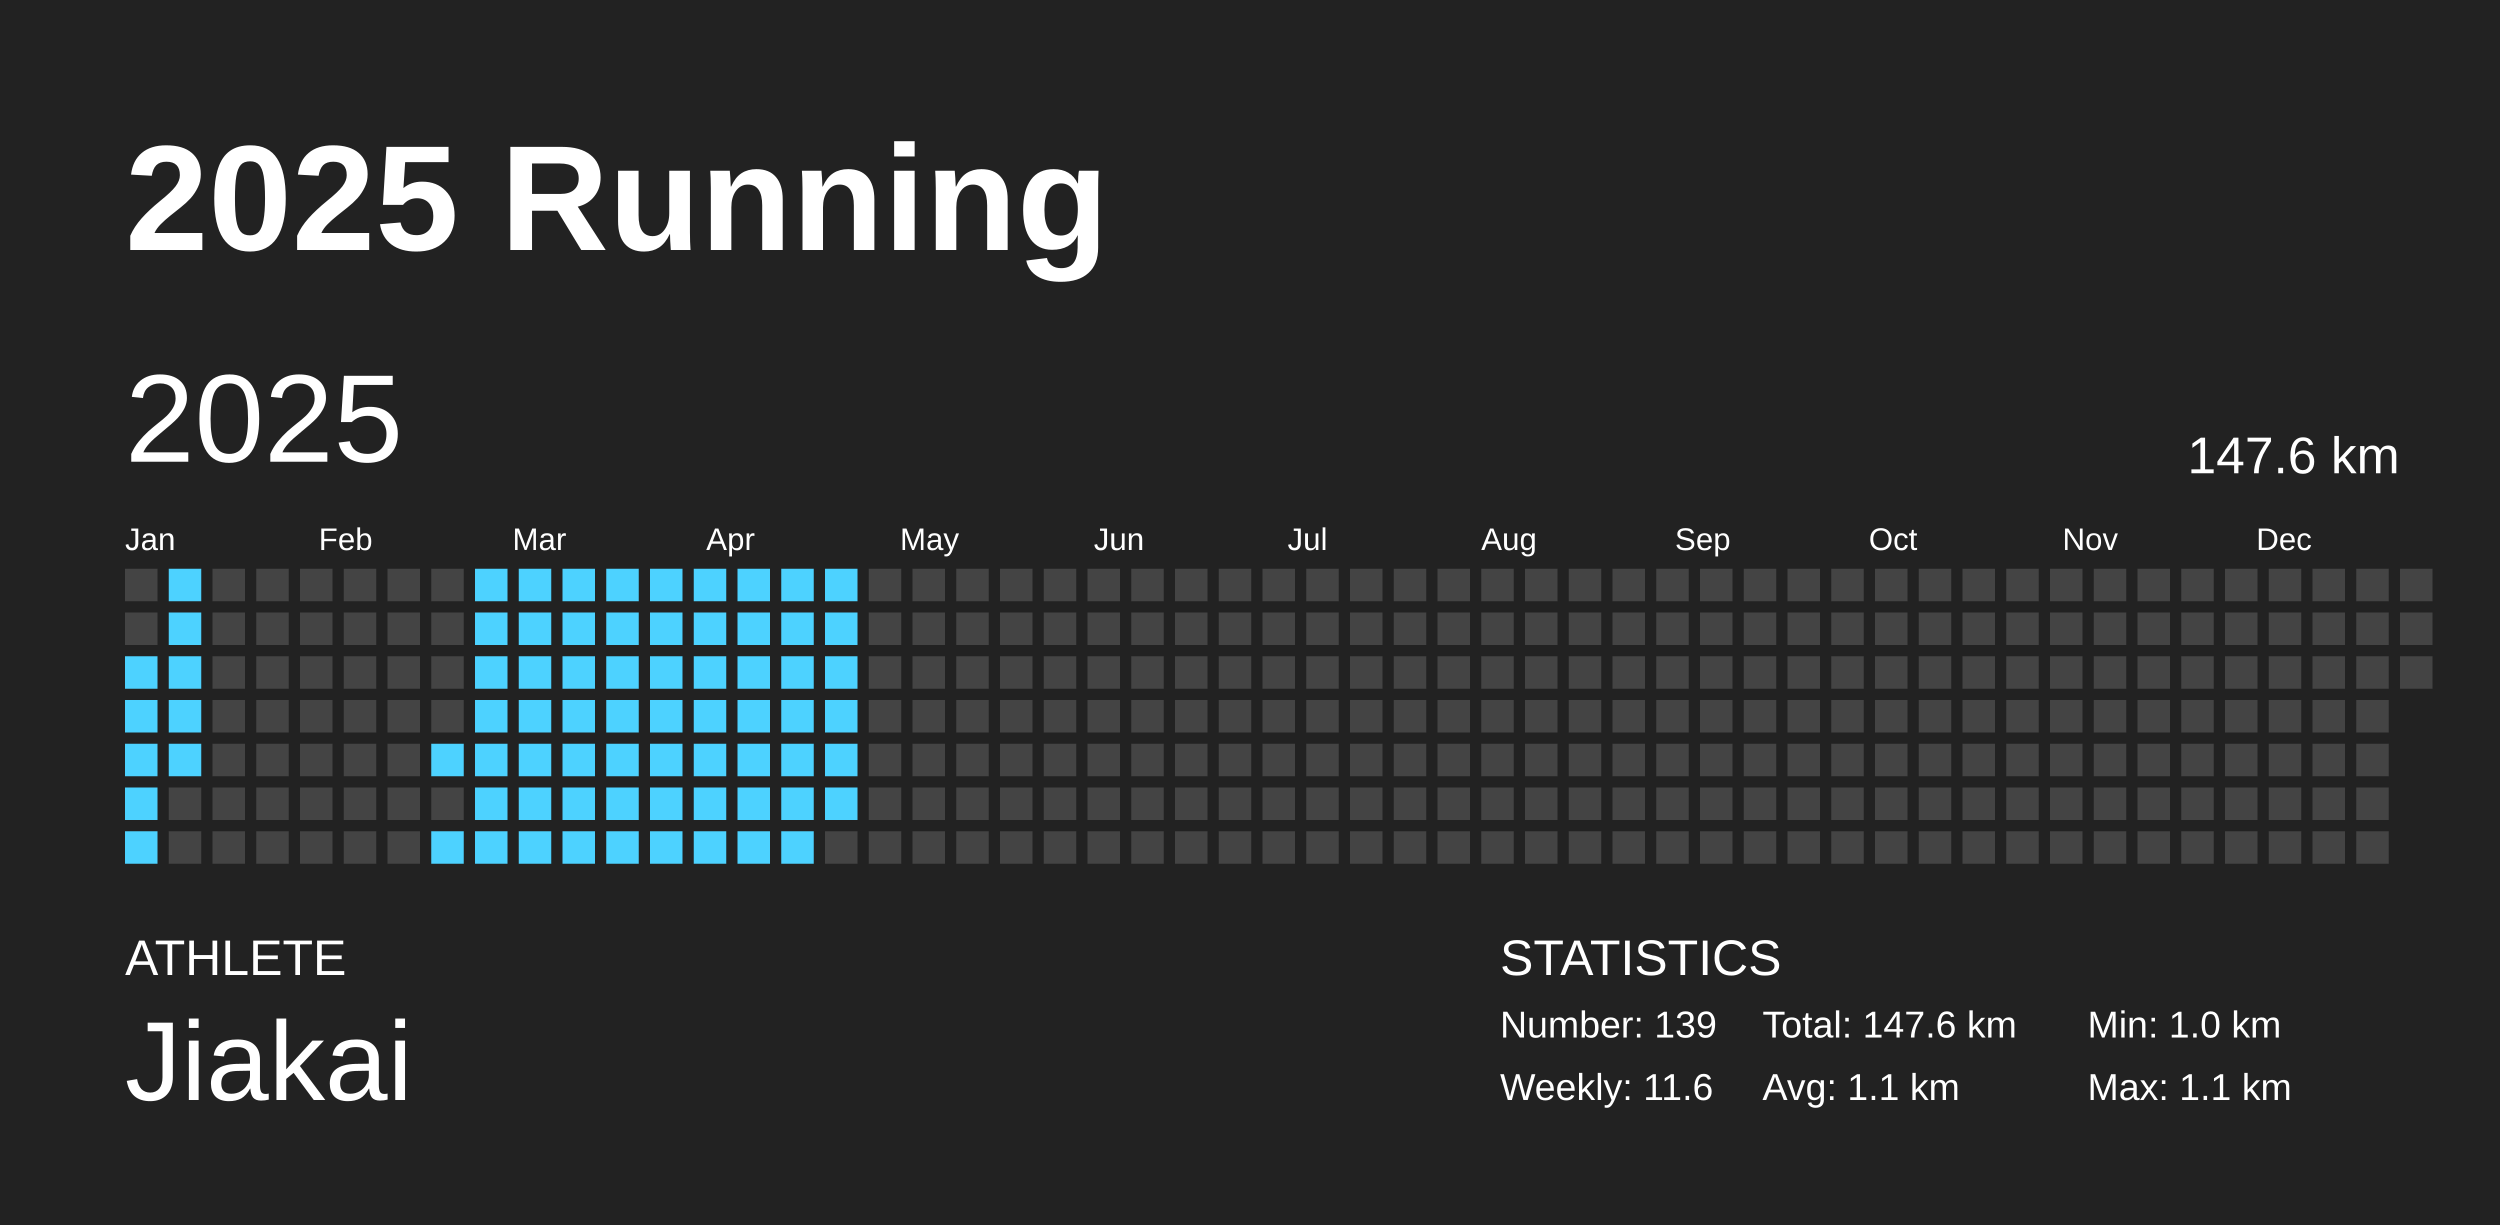
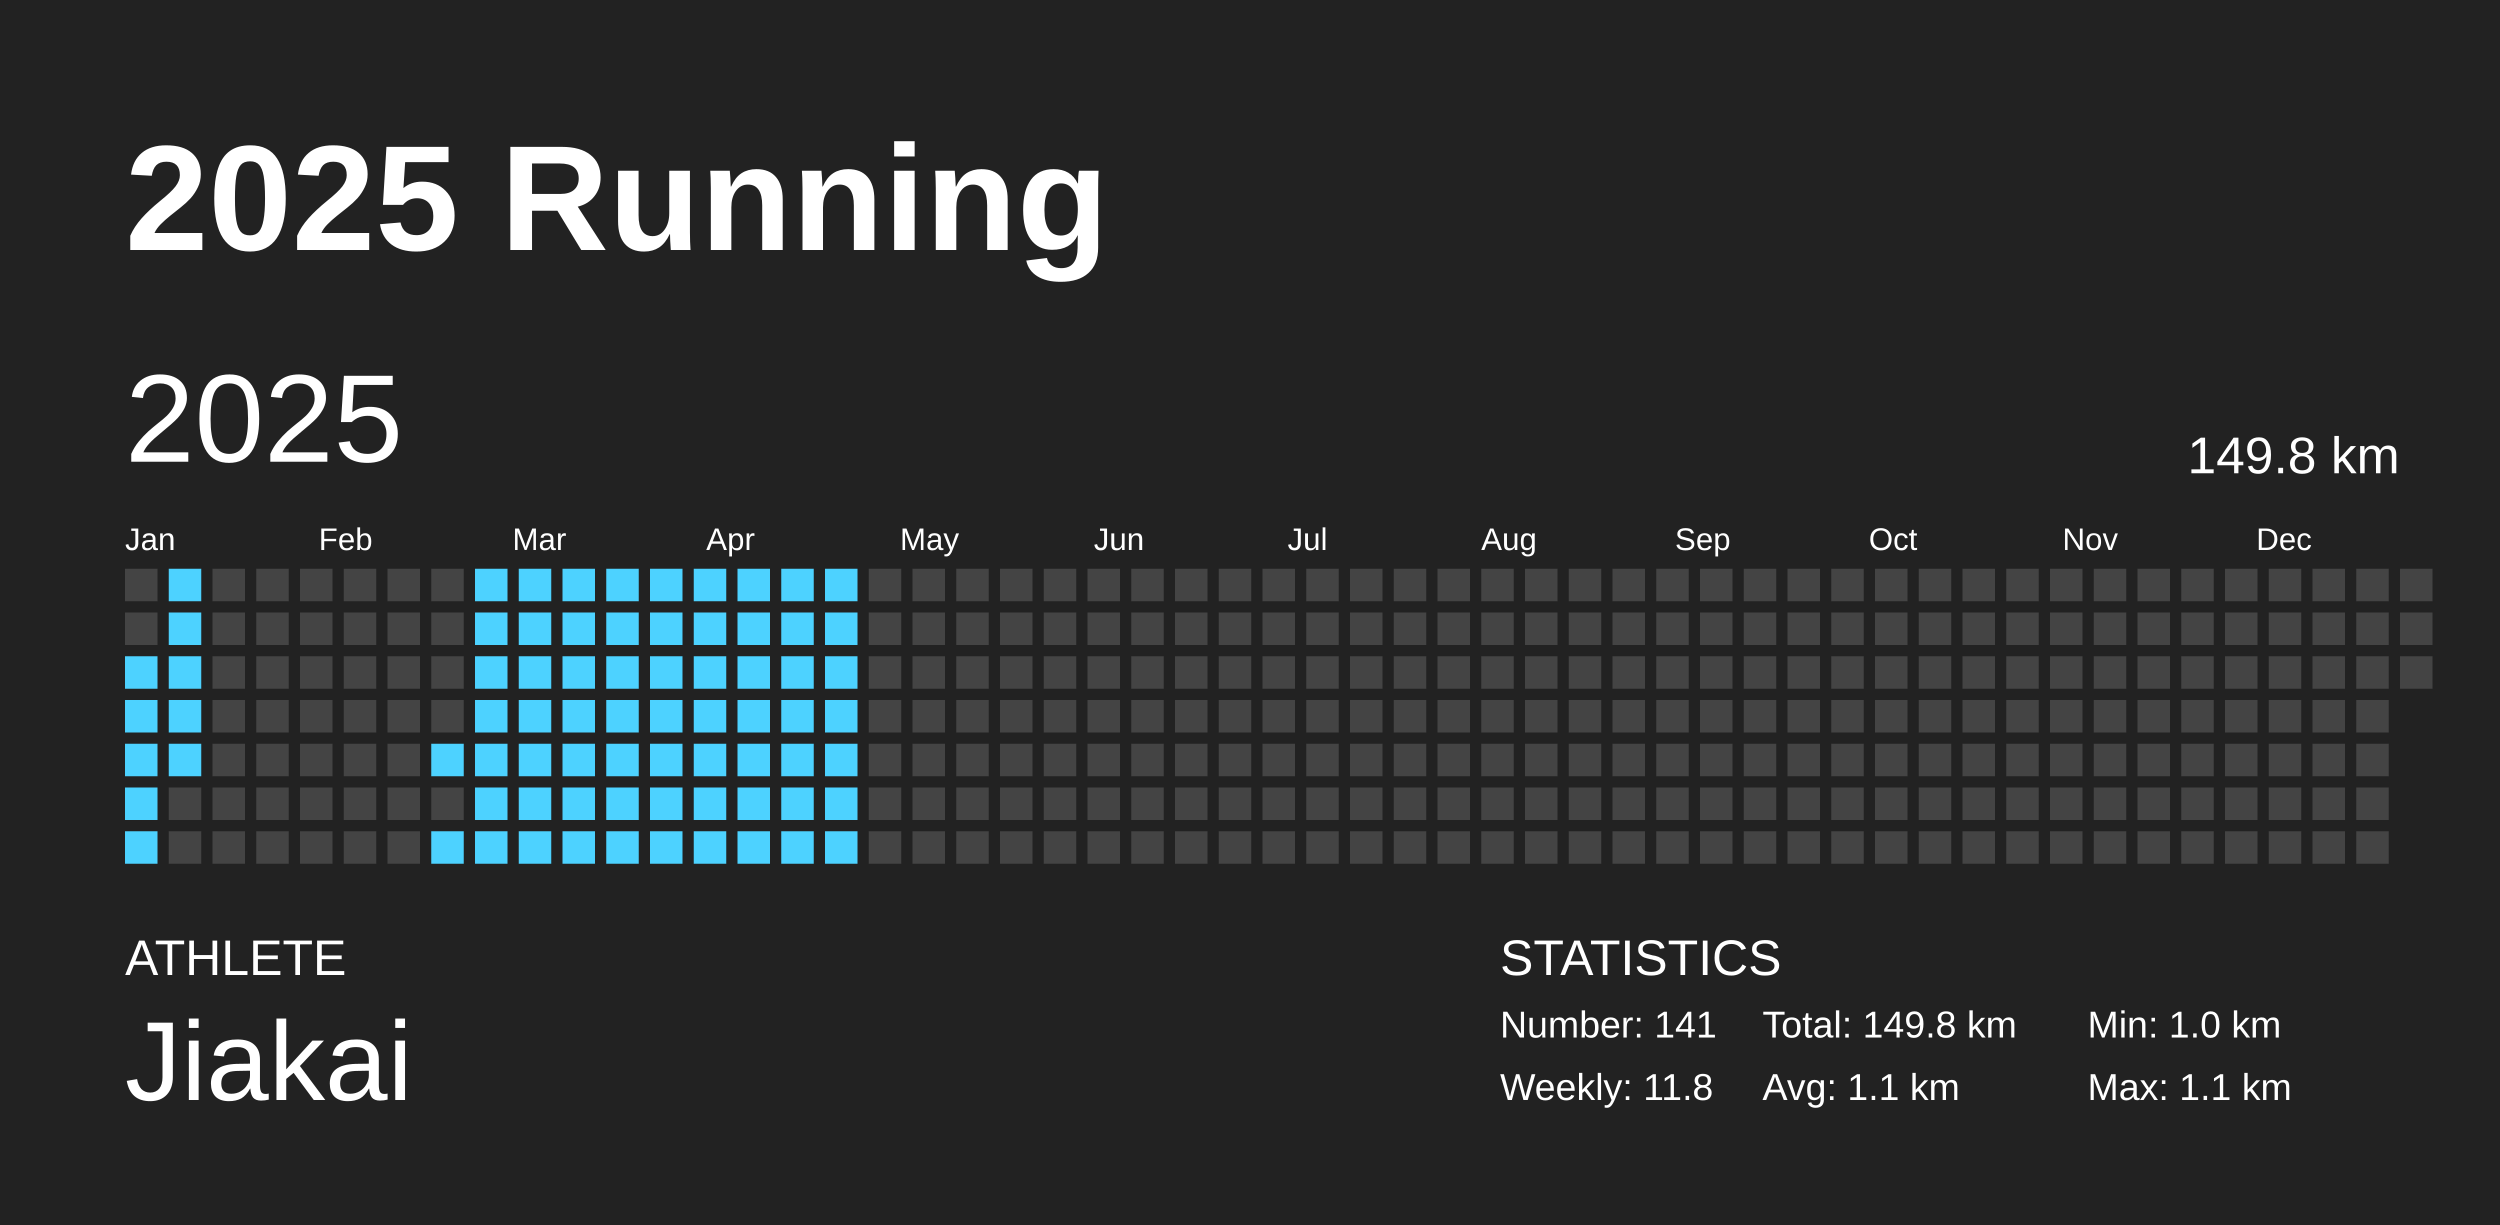
<svg xmlns="http://www.w3.org/2000/svg" baseProfile="full" height="98mm" version="1.1" viewBox="0,0,200,98" width="200mm">
  <defs />
  <rect fill="#222222" height="98" width="200" x="0" y="0" />
  <text fill="#FFFFFF" style="font-size:12px; font-family:Arial; font-weight:bold;" x="10" y="20">2025 Running</text>
  <text fill="#FFFFFF" style="font-size:4px; font-family:Arial" x="10" y="78">ATHLETE</text>
  <text fill="#FFFFFF" style="font-size:9px; font-family:Arial" x="10" y="88">Jiakai</text>
  <text fill="#FFFFFF" style="font-size:4px; font-family:Arial" x="120" y="78">STATISTICS</text>
-   <text fill="#FFFFFF" style="font-size:3px; font-family:Arial" x="120" y="83">Number: 139</text>
-   <text fill="#FFFFFF" style="font-size:3px; font-family:Arial" x="120" y="88">Weekly: 11.6</text>
-   <text fill="#FFFFFF" style="font-size:3px; font-family:Arial" x="141" y="83">Total: 147.6 km</text>
+   <text fill="#FFFFFF" style="font-size:3px; font-family:Arial" x="120" y="83">Number: 141</text>
+   <text fill="#FFFFFF" style="font-size:3px; font-family:Arial" x="120" y="88">Weekly: 11.8</text>
+   <text fill="#FFFFFF" style="font-size:3px; font-family:Arial" x="141" y="83">Total: 149.8 km</text>
  <text fill="#FFFFFF" style="font-size:3px; font-family:Arial" x="141" y="88">Avg: 1.1 km</text>
  <text fill="#FFFFFF" style="font-size:3px; font-family:Arial" x="167" y="83">Min: 1.0 km</text>
  <text fill="#FFFFFF" style="font-size:3px; font-family:Arial" x="167" y="88">Max: 1.1 km</text>
  <text dominant-baseline="hanging" fill="#FFFFFF" style="font-size:10.0px; font-family:Arial;" x="10" y="30">2025</text>
-   <text dominant-baseline="hanging" fill="#FFFFFF" style="font-size:4.125px; font-family:Arial;" x="175" y="35">147.6 km</text>
+   <text dominant-baseline="hanging" fill="#FFFFFF" style="font-size:4.125px; font-family:Arial;" x="175" y="35">149.8 km</text>
  <text fill="#FFFFFF" style="font-size:2.5px; font-family:Arial" x="10.0" y="44">Jan</text>
  <text fill="#FFFFFF" style="font-size:2.5px; font-family:Arial" x="25.5" y="44">Feb</text>
  <text fill="#FFFFFF" style="font-size:2.5px; font-family:Arial" x="41.0" y="44">Mar</text>
  <text fill="#FFFFFF" style="font-size:2.5px; font-family:Arial" x="56.5" y="44">Apr</text>
  <text fill="#FFFFFF" style="font-size:2.5px; font-family:Arial" x="72.0" y="44">May</text>
  <text fill="#FFFFFF" style="font-size:2.5px; font-family:Arial" x="87.5" y="44">Jun</text>
  <text fill="#FFFFFF" style="font-size:2.5px; font-family:Arial" x="103.0" y="44">Jul</text>
  <text fill="#FFFFFF" style="font-size:2.5px; font-family:Arial" x="118.5" y="44">Aug</text>
  <text fill="#FFFFFF" style="font-size:2.5px; font-family:Arial" x="134.0" y="44">Sep</text>
  <text fill="#FFFFFF" style="font-size:2.5px; font-family:Arial" x="149.5" y="44">Oct</text>
  <text fill="#FFFFFF" style="font-size:2.5px; font-family:Arial" x="165.0" y="44">Nov</text>
  <text fill="#FFFFFF" style="font-size:2.5px; font-family:Arial" x="180.5" y="44">Dec</text>
  <rect fill="#444444" height="2.6" width="2.6" x="10.0" y="45.5" />
  <rect fill="#444444" height="2.6" width="2.6" x="10.0" y="49.0" />
  <rect fill="#4dd2ff" height="2.6" width="2.6" x="10.0" y="52.5" />
  <rect fill="#4dd2ff" height="2.6" width="2.6" x="10.0" y="56.0" />
  <rect fill="#4dd2ff" height="2.6" width="2.6" x="10.0" y="59.5" />
  <rect fill="#4dd2ff" height="2.6" width="2.6" x="10.0" y="63.0" />
  <rect fill="#4dd2ff" height="2.6" width="2.6" x="10.0" y="66.5" />
  <rect fill="#4dd2ff" height="2.6" width="2.6" x="13.5" y="45.5" />
  <rect fill="#4dd2ff" height="2.6" width="2.6" x="13.5" y="49.0" />
  <rect fill="#4dd2ff" height="2.6" width="2.6" x="13.5" y="52.5" />
  <rect fill="#4dd2ff" height="2.6" width="2.6" x="13.5" y="56.0" />
  <rect fill="#4dd2ff" height="2.6" width="2.6" x="13.5" y="59.5" />
  <rect fill="#444444" height="2.6" width="2.6" x="13.5" y="63.0" />
  <rect fill="#444444" height="2.6" width="2.6" x="13.5" y="66.5" />
  <rect fill="#444444" height="2.6" width="2.6" x="17.0" y="45.5" />
  <rect fill="#444444" height="2.6" width="2.6" x="17.0" y="49.0" />
  <rect fill="#444444" height="2.6" width="2.6" x="17.0" y="52.5" />
  <rect fill="#444444" height="2.6" width="2.6" x="17.0" y="56.0" />
  <rect fill="#444444" height="2.6" width="2.6" x="17.0" y="59.5" />
  <rect fill="#444444" height="2.6" width="2.6" x="17.0" y="63.0" />
  <rect fill="#444444" height="2.6" width="2.6" x="17.0" y="66.5" />
  <rect fill="#444444" height="2.6" width="2.6" x="20.5" y="45.5" />
  <rect fill="#444444" height="2.6" width="2.6" x="20.5" y="49.0" />
  <rect fill="#444444" height="2.6" width="2.6" x="20.5" y="52.5" />
  <rect fill="#444444" height="2.6" width="2.6" x="20.5" y="56.0" />
  <rect fill="#444444" height="2.6" width="2.6" x="20.5" y="59.5" />
  <rect fill="#444444" height="2.6" width="2.6" x="20.5" y="63.0" />
  <rect fill="#444444" height="2.6" width="2.6" x="20.5" y="66.5" />
  <rect fill="#444444" height="2.6" width="2.6" x="24.0" y="45.5" />
  <rect fill="#444444" height="2.6" width="2.6" x="24.0" y="49.0" />
  <rect fill="#444444" height="2.6" width="2.6" x="24.0" y="52.5" />
  <rect fill="#444444" height="2.6" width="2.6" x="24.0" y="56.0" />
  <rect fill="#444444" height="2.6" width="2.6" x="24.0" y="59.5" />
  <rect fill="#444444" height="2.6" width="2.6" x="24.0" y="63.0" />
  <rect fill="#444444" height="2.6" width="2.6" x="24.0" y="66.5" />
  <rect fill="#444444" height="2.6" width="2.6" x="27.5" y="45.5" />
  <rect fill="#444444" height="2.6" width="2.6" x="27.5" y="49.0" />
  <rect fill="#444444" height="2.6" width="2.6" x="27.5" y="52.5" />
  <rect fill="#444444" height="2.6" width="2.6" x="27.5" y="56.0" />
  <rect fill="#444444" height="2.6" width="2.6" x="27.5" y="59.5" />
  <rect fill="#444444" height="2.6" width="2.6" x="27.5" y="63.0" />
  <rect fill="#444444" height="2.6" width="2.6" x="27.5" y="66.5" />
  <rect fill="#444444" height="2.6" width="2.6" x="31.0" y="45.5" />
  <rect fill="#444444" height="2.6" width="2.6" x="31.0" y="49.0" />
  <rect fill="#444444" height="2.6" width="2.6" x="31.0" y="52.5" />
  <rect fill="#444444" height="2.6" width="2.6" x="31.0" y="56.0" />
  <rect fill="#444444" height="2.6" width="2.6" x="31.0" y="59.5" />
  <rect fill="#444444" height="2.6" width="2.6" x="31.0" y="63.0" />
  <rect fill="#444444" height="2.6" width="2.6" x="31.0" y="66.5" />
  <rect fill="#444444" height="2.6" width="2.6" x="34.5" y="45.5" />
  <rect fill="#444444" height="2.6" width="2.6" x="34.5" y="49.0" />
  <rect fill="#444444" height="2.6" width="2.6" x="34.5" y="52.5" />
  <rect fill="#444444" height="2.6" width="2.6" x="34.5" y="56.0" />
  <rect fill="#4dd2ff" height="2.6" width="2.6" x="34.5" y="59.5" />
  <rect fill="#444444" height="2.6" width="2.6" x="34.5" y="63.0" />
  <rect fill="#4dd2ff" height="2.6" width="2.6" x="34.5" y="66.5" />
  <rect fill="#4dd2ff" height="2.6" width="2.6" x="38.0" y="45.5" />
  <rect fill="#4dd2ff" height="2.6" width="2.6" x="38.0" y="49.0" />
  <rect fill="#4dd2ff" height="2.6" width="2.6" x="38.0" y="52.5" />
  <rect fill="#4dd2ff" height="2.6" width="2.6" x="38.0" y="56.0" />
  <rect fill="#4dd2ff" height="2.6" width="2.6" x="38.0" y="59.5" />
  <rect fill="#4dd2ff" height="2.6" width="2.6" x="38.0" y="63.0" />
  <rect fill="#4dd2ff" height="2.6" width="2.6" x="38.0" y="66.5" />
  <rect fill="#4dd2ff" height="2.6" width="2.6" x="41.5" y="45.5" />
  <rect fill="#4dd2ff" height="2.6" width="2.6" x="41.5" y="49.0" />
  <rect fill="#4dd2ff" height="2.6" width="2.6" x="41.5" y="52.5" />
  <rect fill="#4dd2ff" height="2.6" width="2.6" x="41.5" y="56.0" />
  <rect fill="#4dd2ff" height="2.6" width="2.6" x="41.5" y="59.5" />
  <rect fill="#4dd2ff" height="2.6" width="2.6" x="41.5" y="63.0" />
  <rect fill="#4dd2ff" height="2.6" width="2.6" x="41.5" y="66.5" />
  <rect fill="#4dd2ff" height="2.6" width="2.6" x="45.0" y="45.5" />
  <rect fill="#4dd2ff" height="2.6" width="2.6" x="45.0" y="49.0" />
  <rect fill="#4dd2ff" height="2.6" width="2.6" x="45.0" y="52.5" />
  <rect fill="#4dd2ff" height="2.6" width="2.6" x="45.0" y="56.0" />
  <rect fill="#4dd2ff" height="2.6" width="2.6" x="45.0" y="59.5" />
  <rect fill="#4dd2ff" height="2.6" width="2.6" x="45.0" y="63.0" />
  <rect fill="#4dd2ff" height="2.6" width="2.6" x="45.0" y="66.5" />
  <rect fill="#4dd2ff" height="2.6" width="2.6" x="48.5" y="45.5" />
  <rect fill="#4dd2ff" height="2.6" width="2.6" x="48.5" y="49.0" />
  <rect fill="#4dd2ff" height="2.6" width="2.6" x="48.5" y="52.5" />
  <rect fill="#4dd2ff" height="2.6" width="2.6" x="48.5" y="56.0" />
  <rect fill="#4dd2ff" height="2.6" width="2.6" x="48.5" y="59.5" />
  <rect fill="#4dd2ff" height="2.6" width="2.6" x="48.5" y="63.0" />
  <rect fill="#4dd2ff" height="2.6" width="2.6" x="48.5" y="66.5" />
  <rect fill="#4dd2ff" height="2.6" width="2.6" x="52.0" y="45.5" />
  <rect fill="#4dd2ff" height="2.6" width="2.6" x="52.0" y="49.0" />
  <rect fill="#4dd2ff" height="2.6" width="2.6" x="52.0" y="52.5" />
  <rect fill="#4dd2ff" height="2.6" width="2.6" x="52.0" y="56.0" />
  <rect fill="#4dd2ff" height="2.6" width="2.6" x="52.0" y="59.5" />
  <rect fill="#4dd2ff" height="2.6" width="2.6" x="52.0" y="63.0" />
  <rect fill="#4dd2ff" height="2.6" width="2.6" x="52.0" y="66.5" />
  <rect fill="#4dd2ff" height="2.6" width="2.6" x="55.5" y="45.5" />
  <rect fill="#4dd2ff" height="2.6" width="2.6" x="55.5" y="49.0" />
  <rect fill="#4dd2ff" height="2.6" width="2.6" x="55.5" y="52.5" />
  <rect fill="#4dd2ff" height="2.6" width="2.6" x="55.5" y="56.0" />
  <rect fill="#4dd2ff" height="2.6" width="2.6" x="55.5" y="59.5" />
  <rect fill="#4dd2ff" height="2.6" width="2.6" x="55.5" y="63.0" />
  <rect fill="#4dd2ff" height="2.6" width="2.6" x="55.5" y="66.5" />
  <rect fill="#4dd2ff" height="2.6" width="2.6" x="59.0" y="45.5" />
  <rect fill="#4dd2ff" height="2.6" width="2.6" x="59.0" y="49.0" />
  <rect fill="#4dd2ff" height="2.6" width="2.6" x="59.0" y="52.5" />
  <rect fill="#4dd2ff" height="2.6" width="2.6" x="59.0" y="56.0" />
  <rect fill="#4dd2ff" height="2.6" width="2.6" x="59.0" y="59.5" />
  <rect fill="#4dd2ff" height="2.6" width="2.6" x="59.0" y="63.0" />
  <rect fill="#4dd2ff" height="2.6" width="2.6" x="59.0" y="66.5" />
  <rect fill="#4dd2ff" height="2.6" width="2.6" x="62.5" y="45.5" />
  <rect fill="#4dd2ff" height="2.6" width="2.6" x="62.5" y="49.0" />
  <rect fill="#4dd2ff" height="2.6" width="2.6" x="62.5" y="52.5" />
  <rect fill="#4dd2ff" height="2.6" width="2.6" x="62.5" y="56.0" />
  <rect fill="#4dd2ff" height="2.6" width="2.6" x="62.5" y="59.5" />
  <rect fill="#4dd2ff" height="2.6" width="2.6" x="62.5" y="63.0" />
  <rect fill="#4dd2ff" height="2.6" width="2.6" x="62.5" y="66.5" />
  <rect fill="#4dd2ff" height="2.6" width="2.6" x="66.0" y="45.5" />
  <rect fill="#4dd2ff" height="2.6" width="2.6" x="66.0" y="49.0" />
  <rect fill="#4dd2ff" height="2.6" width="2.6" x="66.0" y="52.5" />
  <rect fill="#4dd2ff" height="2.6" width="2.6" x="66.0" y="56.0" />
  <rect fill="#4dd2ff" height="2.6" width="2.6" x="66.0" y="59.5" />
  <rect fill="#4dd2ff" height="2.6" width="2.6" x="66.0" y="63.0" />
-   <rect fill="#444444" height="2.6" width="2.6" x="66.0" y="66.5" />
+   <rect fill="#4dd2ff" height="2.6" width="2.6" x="66.0" y="66.5" />
  <rect fill="#444444" height="2.6" width="2.6" x="69.5" y="45.5" />
  <rect fill="#444444" height="2.6" width="2.6" x="69.5" y="49.0" />
  <rect fill="#444444" height="2.6" width="2.6" x="69.5" y="52.5" />
  <rect fill="#444444" height="2.6" width="2.6" x="69.5" y="56.0" />
  <rect fill="#444444" height="2.6" width="2.6" x="69.5" y="59.5" />
  <rect fill="#444444" height="2.6" width="2.6" x="69.5" y="63.0" />
  <rect fill="#444444" height="2.6" width="2.6" x="69.5" y="66.5" />
  <rect fill="#444444" height="2.6" width="2.6" x="73.0" y="45.5" />
  <rect fill="#444444" height="2.6" width="2.6" x="73.0" y="49.0" />
  <rect fill="#444444" height="2.6" width="2.6" x="73.0" y="52.5" />
  <rect fill="#444444" height="2.6" width="2.6" x="73.0" y="56.0" />
  <rect fill="#444444" height="2.6" width="2.6" x="73.0" y="59.5" />
  <rect fill="#444444" height="2.6" width="2.6" x="73.0" y="63.0" />
  <rect fill="#444444" height="2.6" width="2.6" x="73.0" y="66.5" />
  <rect fill="#444444" height="2.6" width="2.6" x="76.5" y="45.5" />
  <rect fill="#444444" height="2.6" width="2.6" x="76.5" y="49.0" />
  <rect fill="#444444" height="2.6" width="2.6" x="76.5" y="52.5" />
  <rect fill="#444444" height="2.6" width="2.6" x="76.5" y="56.0" />
  <rect fill="#444444" height="2.6" width="2.6" x="76.5" y="59.5" />
  <rect fill="#444444" height="2.6" width="2.6" x="76.5" y="63.0" />
  <rect fill="#444444" height="2.6" width="2.6" x="76.5" y="66.5" />
  <rect fill="#444444" height="2.6" width="2.6" x="80.0" y="45.5" />
  <rect fill="#444444" height="2.6" width="2.6" x="80.0" y="49.0" />
  <rect fill="#444444" height="2.6" width="2.6" x="80.0" y="52.5" />
  <rect fill="#444444" height="2.6" width="2.6" x="80.0" y="56.0" />
  <rect fill="#444444" height="2.6" width="2.6" x="80.0" y="59.5" />
  <rect fill="#444444" height="2.6" width="2.6" x="80.0" y="63.0" />
  <rect fill="#444444" height="2.6" width="2.6" x="80.0" y="66.5" />
  <rect fill="#444444" height="2.6" width="2.6" x="83.5" y="45.5" />
  <rect fill="#444444" height="2.6" width="2.6" x="83.5" y="49.0" />
  <rect fill="#444444" height="2.6" width="2.6" x="83.5" y="52.5" />
  <rect fill="#444444" height="2.6" width="2.6" x="83.5" y="56.0" />
  <rect fill="#444444" height="2.6" width="2.6" x="83.5" y="59.5" />
  <rect fill="#444444" height="2.6" width="2.6" x="83.5" y="63.0" />
  <rect fill="#444444" height="2.6" width="2.6" x="83.5" y="66.5" />
  <rect fill="#444444" height="2.6" width="2.6" x="87.0" y="45.5" />
  <rect fill="#444444" height="2.6" width="2.6" x="87.0" y="49.0" />
  <rect fill="#444444" height="2.6" width="2.6" x="87.0" y="52.5" />
  <rect fill="#444444" height="2.6" width="2.6" x="87.0" y="56.0" />
  <rect fill="#444444" height="2.6" width="2.6" x="87.0" y="59.5" />
  <rect fill="#444444" height="2.6" width="2.6" x="87.0" y="63.0" />
  <rect fill="#444444" height="2.6" width="2.6" x="87.0" y="66.5" />
  <rect fill="#444444" height="2.6" width="2.6" x="90.5" y="45.5" />
  <rect fill="#444444" height="2.6" width="2.6" x="90.5" y="49.0" />
  <rect fill="#444444" height="2.6" width="2.6" x="90.5" y="52.5" />
  <rect fill="#444444" height="2.6" width="2.6" x="90.5" y="56.0" />
  <rect fill="#444444" height="2.6" width="2.6" x="90.5" y="59.5" />
  <rect fill="#444444" height="2.6" width="2.6" x="90.5" y="63.0" />
  <rect fill="#444444" height="2.6" width="2.6" x="90.5" y="66.5" />
  <rect fill="#444444" height="2.6" width="2.6" x="94.0" y="45.5" />
  <rect fill="#444444" height="2.6" width="2.6" x="94.0" y="49.0" />
  <rect fill="#444444" height="2.6" width="2.6" x="94.0" y="52.5" />
  <rect fill="#444444" height="2.6" width="2.6" x="94.0" y="56.0" />
  <rect fill="#444444" height="2.6" width="2.6" x="94.0" y="59.5" />
  <rect fill="#444444" height="2.6" width="2.6" x="94.0" y="63.0" />
  <rect fill="#444444" height="2.6" width="2.6" x="94.0" y="66.5" />
  <rect fill="#444444" height="2.6" width="2.6" x="97.5" y="45.5" />
  <rect fill="#444444" height="2.6" width="2.6" x="97.5" y="49.0" />
  <rect fill="#444444" height="2.6" width="2.6" x="97.5" y="52.5" />
  <rect fill="#444444" height="2.6" width="2.6" x="97.5" y="56.0" />
  <rect fill="#444444" height="2.6" width="2.6" x="97.5" y="59.5" />
  <rect fill="#444444" height="2.6" width="2.6" x="97.5" y="63.0" />
  <rect fill="#444444" height="2.6" width="2.6" x="97.5" y="66.5" />
  <rect fill="#444444" height="2.6" width="2.6" x="101.0" y="45.5" />
  <rect fill="#444444" height="2.6" width="2.6" x="101.0" y="49.0" />
  <rect fill="#444444" height="2.6" width="2.6" x="101.0" y="52.5" />
  <rect fill="#444444" height="2.6" width="2.6" x="101.0" y="56.0" />
  <rect fill="#444444" height="2.6" width="2.6" x="101.0" y="59.5" />
  <rect fill="#444444" height="2.6" width="2.6" x="101.0" y="63.0" />
  <rect fill="#444444" height="2.6" width="2.6" x="101.0" y="66.5" />
  <rect fill="#444444" height="2.6" width="2.6" x="104.5" y="45.5" />
  <rect fill="#444444" height="2.6" width="2.6" x="104.5" y="49.0" />
  <rect fill="#444444" height="2.6" width="2.6" x="104.5" y="52.5" />
  <rect fill="#444444" height="2.6" width="2.6" x="104.5" y="56.0" />
  <rect fill="#444444" height="2.6" width="2.6" x="104.5" y="59.5" />
  <rect fill="#444444" height="2.6" width="2.6" x="104.5" y="63.0" />
  <rect fill="#444444" height="2.6" width="2.6" x="104.5" y="66.5" />
  <rect fill="#444444" height="2.6" width="2.6" x="108.0" y="45.5" />
  <rect fill="#444444" height="2.6" width="2.6" x="108.0" y="49.0" />
  <rect fill="#444444" height="2.6" width="2.6" x="108.0" y="52.5" />
  <rect fill="#444444" height="2.6" width="2.6" x="108.0" y="56.0" />
  <rect fill="#444444" height="2.6" width="2.6" x="108.0" y="59.5" />
  <rect fill="#444444" height="2.6" width="2.6" x="108.0" y="63.0" />
  <rect fill="#444444" height="2.6" width="2.6" x="108.0" y="66.5" />
  <rect fill="#444444" height="2.6" width="2.6" x="111.5" y="45.5" />
  <rect fill="#444444" height="2.6" width="2.6" x="111.5" y="49.0" />
  <rect fill="#444444" height="2.6" width="2.6" x="111.5" y="52.5" />
  <rect fill="#444444" height="2.6" width="2.6" x="111.5" y="56.0" />
  <rect fill="#444444" height="2.6" width="2.6" x="111.5" y="59.5" />
  <rect fill="#444444" height="2.6" width="2.6" x="111.5" y="63.0" />
  <rect fill="#444444" height="2.6" width="2.6" x="111.5" y="66.5" />
  <rect fill="#444444" height="2.6" width="2.6" x="115.0" y="45.5" />
  <rect fill="#444444" height="2.6" width="2.6" x="115.0" y="49.0" />
  <rect fill="#444444" height="2.6" width="2.6" x="115.0" y="52.5" />
  <rect fill="#444444" height="2.6" width="2.6" x="115.0" y="56.0" />
  <rect fill="#444444" height="2.6" width="2.6" x="115.0" y="59.5" />
  <rect fill="#444444" height="2.6" width="2.6" x="115.0" y="63.0" />
  <rect fill="#444444" height="2.6" width="2.6" x="115.0" y="66.5" />
  <rect fill="#444444" height="2.6" width="2.6" x="118.5" y="45.5" />
  <rect fill="#444444" height="2.6" width="2.6" x="118.5" y="49.0" />
  <rect fill="#444444" height="2.6" width="2.6" x="118.5" y="52.5" />
  <rect fill="#444444" height="2.6" width="2.6" x="118.5" y="56.0" />
  <rect fill="#444444" height="2.6" width="2.6" x="118.5" y="59.5" />
  <rect fill="#444444" height="2.6" width="2.6" x="118.5" y="63.0" />
  <rect fill="#444444" height="2.6" width="2.6" x="118.5" y="66.5" />
  <rect fill="#444444" height="2.6" width="2.6" x="122.0" y="45.5" />
  <rect fill="#444444" height="2.6" width="2.6" x="122.0" y="49.0" />
  <rect fill="#444444" height="2.6" width="2.6" x="122.0" y="52.5" />
  <rect fill="#444444" height="2.6" width="2.6" x="122.0" y="56.0" />
  <rect fill="#444444" height="2.6" width="2.6" x="122.0" y="59.5" />
  <rect fill="#444444" height="2.6" width="2.6" x="122.0" y="63.0" />
  <rect fill="#444444" height="2.6" width="2.6" x="122.0" y="66.5" />
  <rect fill="#444444" height="2.6" width="2.6" x="125.5" y="45.5" />
  <rect fill="#444444" height="2.6" width="2.6" x="125.5" y="49.0" />
  <rect fill="#444444" height="2.6" width="2.6" x="125.5" y="52.5" />
  <rect fill="#444444" height="2.6" width="2.6" x="125.5" y="56.0" />
  <rect fill="#444444" height="2.6" width="2.6" x="125.5" y="59.5" />
  <rect fill="#444444" height="2.6" width="2.6" x="125.5" y="63.0" />
  <rect fill="#444444" height="2.6" width="2.6" x="125.5" y="66.5" />
  <rect fill="#444444" height="2.6" width="2.6" x="129.0" y="45.5" />
  <rect fill="#444444" height="2.6" width="2.6" x="129.0" y="49.0" />
  <rect fill="#444444" height="2.6" width="2.6" x="129.0" y="52.5" />
  <rect fill="#444444" height="2.6" width="2.6" x="129.0" y="56.0" />
  <rect fill="#444444" height="2.6" width="2.6" x="129.0" y="59.5" />
  <rect fill="#444444" height="2.6" width="2.6" x="129.0" y="63.0" />
  <rect fill="#444444" height="2.6" width="2.6" x="129.0" y="66.5" />
  <rect fill="#444444" height="2.6" width="2.6" x="132.5" y="45.5" />
  <rect fill="#444444" height="2.6" width="2.6" x="132.5" y="49.0" />
  <rect fill="#444444" height="2.6" width="2.6" x="132.5" y="52.5" />
  <rect fill="#444444" height="2.6" width="2.6" x="132.5" y="56.0" />
  <rect fill="#444444" height="2.6" width="2.6" x="132.5" y="59.5" />
  <rect fill="#444444" height="2.6" width="2.6" x="132.5" y="63.0" />
  <rect fill="#444444" height="2.6" width="2.6" x="132.5" y="66.5" />
  <rect fill="#444444" height="2.6" width="2.6" x="136.0" y="45.5" />
  <rect fill="#444444" height="2.6" width="2.6" x="136.0" y="49.0" />
  <rect fill="#444444" height="2.6" width="2.6" x="136.0" y="52.5" />
  <rect fill="#444444" height="2.6" width="2.6" x="136.0" y="56.0" />
  <rect fill="#444444" height="2.6" width="2.6" x="136.0" y="59.5" />
  <rect fill="#444444" height="2.6" width="2.6" x="136.0" y="63.0" />
  <rect fill="#444444" height="2.6" width="2.6" x="136.0" y="66.5" />
  <rect fill="#444444" height="2.6" width="2.6" x="139.5" y="45.5" />
  <rect fill="#444444" height="2.6" width="2.6" x="139.5" y="49.0" />
  <rect fill="#444444" height="2.6" width="2.6" x="139.5" y="52.5" />
  <rect fill="#444444" height="2.6" width="2.6" x="139.5" y="56.0" />
  <rect fill="#444444" height="2.6" width="2.6" x="139.5" y="59.5" />
  <rect fill="#444444" height="2.6" width="2.6" x="139.5" y="63.0" />
  <rect fill="#444444" height="2.6" width="2.6" x="139.5" y="66.5" />
  <rect fill="#444444" height="2.6" width="2.6" x="143.0" y="45.5" />
  <rect fill="#444444" height="2.6" width="2.6" x="143.0" y="49.0" />
  <rect fill="#444444" height="2.6" width="2.6" x="143.0" y="52.5" />
  <rect fill="#444444" height="2.6" width="2.6" x="143.0" y="56.0" />
  <rect fill="#444444" height="2.6" width="2.6" x="143.0" y="59.5" />
  <rect fill="#444444" height="2.6" width="2.6" x="143.0" y="63.0" />
  <rect fill="#444444" height="2.6" width="2.6" x="143.0" y="66.5" />
  <rect fill="#444444" height="2.6" width="2.6" x="146.5" y="45.5" />
  <rect fill="#444444" height="2.6" width="2.6" x="146.5" y="49.0" />
  <rect fill="#444444" height="2.6" width="2.6" x="146.5" y="52.5" />
  <rect fill="#444444" height="2.6" width="2.6" x="146.5" y="56.0" />
  <rect fill="#444444" height="2.6" width="2.6" x="146.5" y="59.5" />
  <rect fill="#444444" height="2.6" width="2.6" x="146.5" y="63.0" />
  <rect fill="#444444" height="2.6" width="2.6" x="146.5" y="66.5" />
  <rect fill="#444444" height="2.6" width="2.6" x="150.0" y="45.5" />
  <rect fill="#444444" height="2.6" width="2.6" x="150.0" y="49.0" />
  <rect fill="#444444" height="2.6" width="2.6" x="150.0" y="52.5" />
  <rect fill="#444444" height="2.6" width="2.6" x="150.0" y="56.0" />
  <rect fill="#444444" height="2.6" width="2.6" x="150.0" y="59.5" />
  <rect fill="#444444" height="2.6" width="2.6" x="150.0" y="63.0" />
  <rect fill="#444444" height="2.6" width="2.6" x="150.0" y="66.5" />
  <rect fill="#444444" height="2.6" width="2.6" x="153.5" y="45.5" />
  <rect fill="#444444" height="2.6" width="2.6" x="153.5" y="49.0" />
  <rect fill="#444444" height="2.6" width="2.6" x="153.5" y="52.5" />
  <rect fill="#444444" height="2.6" width="2.6" x="153.5" y="56.0" />
  <rect fill="#444444" height="2.6" width="2.6" x="153.5" y="59.5" />
  <rect fill="#444444" height="2.6" width="2.6" x="153.5" y="63.0" />
  <rect fill="#444444" height="2.6" width="2.6" x="153.5" y="66.5" />
  <rect fill="#444444" height="2.6" width="2.6" x="157.0" y="45.5" />
  <rect fill="#444444" height="2.6" width="2.6" x="157.0" y="49.0" />
  <rect fill="#444444" height="2.6" width="2.6" x="157.0" y="52.5" />
  <rect fill="#444444" height="2.6" width="2.6" x="157.0" y="56.0" />
  <rect fill="#444444" height="2.6" width="2.6" x="157.0" y="59.5" />
  <rect fill="#444444" height="2.6" width="2.6" x="157.0" y="63.0" />
  <rect fill="#444444" height="2.6" width="2.6" x="157.0" y="66.5" />
  <rect fill="#444444" height="2.6" width="2.6" x="160.5" y="45.5" />
  <rect fill="#444444" height="2.6" width="2.6" x="160.5" y="49.0" />
  <rect fill="#444444" height="2.6" width="2.6" x="160.5" y="52.5" />
  <rect fill="#444444" height="2.6" width="2.6" x="160.5" y="56.0" />
  <rect fill="#444444" height="2.6" width="2.6" x="160.5" y="59.5" />
  <rect fill="#444444" height="2.6" width="2.6" x="160.5" y="63.0" />
  <rect fill="#444444" height="2.6" width="2.6" x="160.5" y="66.5" />
  <rect fill="#444444" height="2.6" width="2.6" x="164.0" y="45.5" />
  <rect fill="#444444" height="2.6" width="2.6" x="164.0" y="49.0" />
  <rect fill="#444444" height="2.6" width="2.6" x="164.0" y="52.5" />
  <rect fill="#444444" height="2.6" width="2.6" x="164.0" y="56.0" />
  <rect fill="#444444" height="2.6" width="2.6" x="164.0" y="59.5" />
  <rect fill="#444444" height="2.6" width="2.6" x="164.0" y="63.0" />
  <rect fill="#444444" height="2.6" width="2.6" x="164.0" y="66.5" />
  <rect fill="#444444" height="2.6" width="2.6" x="167.5" y="45.5" />
  <rect fill="#444444" height="2.6" width="2.6" x="167.5" y="49.0" />
  <rect fill="#444444" height="2.6" width="2.6" x="167.5" y="52.5" />
  <rect fill="#444444" height="2.6" width="2.6" x="167.5" y="56.0" />
  <rect fill="#444444" height="2.6" width="2.6" x="167.5" y="59.5" />
  <rect fill="#444444" height="2.6" width="2.6" x="167.5" y="63.0" />
  <rect fill="#444444" height="2.6" width="2.6" x="167.5" y="66.5" />
  <rect fill="#444444" height="2.6" width="2.6" x="171.0" y="45.5" />
  <rect fill="#444444" height="2.6" width="2.6" x="171.0" y="49.0" />
  <rect fill="#444444" height="2.6" width="2.6" x="171.0" y="52.5" />
  <rect fill="#444444" height="2.6" width="2.6" x="171.0" y="56.0" />
  <rect fill="#444444" height="2.6" width="2.6" x="171.0" y="59.5" />
  <rect fill="#444444" height="2.6" width="2.6" x="171.0" y="63.0" />
  <rect fill="#444444" height="2.6" width="2.6" x="171.0" y="66.5" />
  <rect fill="#444444" height="2.6" width="2.6" x="174.5" y="45.5" />
  <rect fill="#444444" height="2.6" width="2.6" x="174.5" y="49.0" />
  <rect fill="#444444" height="2.6" width="2.6" x="174.5" y="52.5" />
  <rect fill="#444444" height="2.6" width="2.6" x="174.5" y="56.0" />
  <rect fill="#444444" height="2.6" width="2.6" x="174.5" y="59.5" />
  <rect fill="#444444" height="2.6" width="2.6" x="174.5" y="63.0" />
  <rect fill="#444444" height="2.6" width="2.6" x="174.5" y="66.5" />
  <rect fill="#444444" height="2.6" width="2.6" x="178.0" y="45.5" />
  <rect fill="#444444" height="2.6" width="2.6" x="178.0" y="49.0" />
  <rect fill="#444444" height="2.6" width="2.6" x="178.0" y="52.5" />
  <rect fill="#444444" height="2.6" width="2.6" x="178.0" y="56.0" />
  <rect fill="#444444" height="2.6" width="2.6" x="178.0" y="59.5" />
  <rect fill="#444444" height="2.6" width="2.6" x="178.0" y="63.0" />
  <rect fill="#444444" height="2.6" width="2.6" x="178.0" y="66.5" />
  <rect fill="#444444" height="2.6" width="2.6" x="181.5" y="45.5" />
  <rect fill="#444444" height="2.6" width="2.6" x="181.5" y="49.0" />
  <rect fill="#444444" height="2.6" width="2.6" x="181.5" y="52.5" />
  <rect fill="#444444" height="2.6" width="2.6" x="181.5" y="56.0" />
  <rect fill="#444444" height="2.6" width="2.6" x="181.5" y="59.5" />
  <rect fill="#444444" height="2.6" width="2.6" x="181.5" y="63.0" />
  <rect fill="#444444" height="2.6" width="2.6" x="181.5" y="66.5" />
  <rect fill="#444444" height="2.6" width="2.6" x="185.0" y="45.5" />
  <rect fill="#444444" height="2.6" width="2.6" x="185.0" y="49.0" />
  <rect fill="#444444" height="2.6" width="2.6" x="185.0" y="52.5" />
  <rect fill="#444444" height="2.6" width="2.6" x="185.0" y="56.0" />
  <rect fill="#444444" height="2.6" width="2.6" x="185.0" y="59.5" />
  <rect fill="#444444" height="2.6" width="2.6" x="185.0" y="63.0" />
  <rect fill="#444444" height="2.6" width="2.6" x="185.0" y="66.5" />
  <rect fill="#444444" height="2.6" width="2.6" x="188.5" y="45.5" />
  <rect fill="#444444" height="2.6" width="2.6" x="188.5" y="49.0" />
  <rect fill="#444444" height="2.6" width="2.6" x="188.5" y="52.5" />
  <rect fill="#444444" height="2.6" width="2.6" x="188.5" y="56.0" />
  <rect fill="#444444" height="2.6" width="2.6" x="188.5" y="59.5" />
  <rect fill="#444444" height="2.6" width="2.6" x="188.5" y="63.0" />
  <rect fill="#444444" height="2.6" width="2.6" x="188.5" y="66.5" />
  <rect fill="#444444" height="2.6" width="2.6" x="192.0" y="45.5" />
  <rect fill="#444444" height="2.6" width="2.6" x="192.0" y="49.0" />
  <rect fill="#444444" height="2.6" width="2.6" x="192.0" y="52.5" />
</svg>
